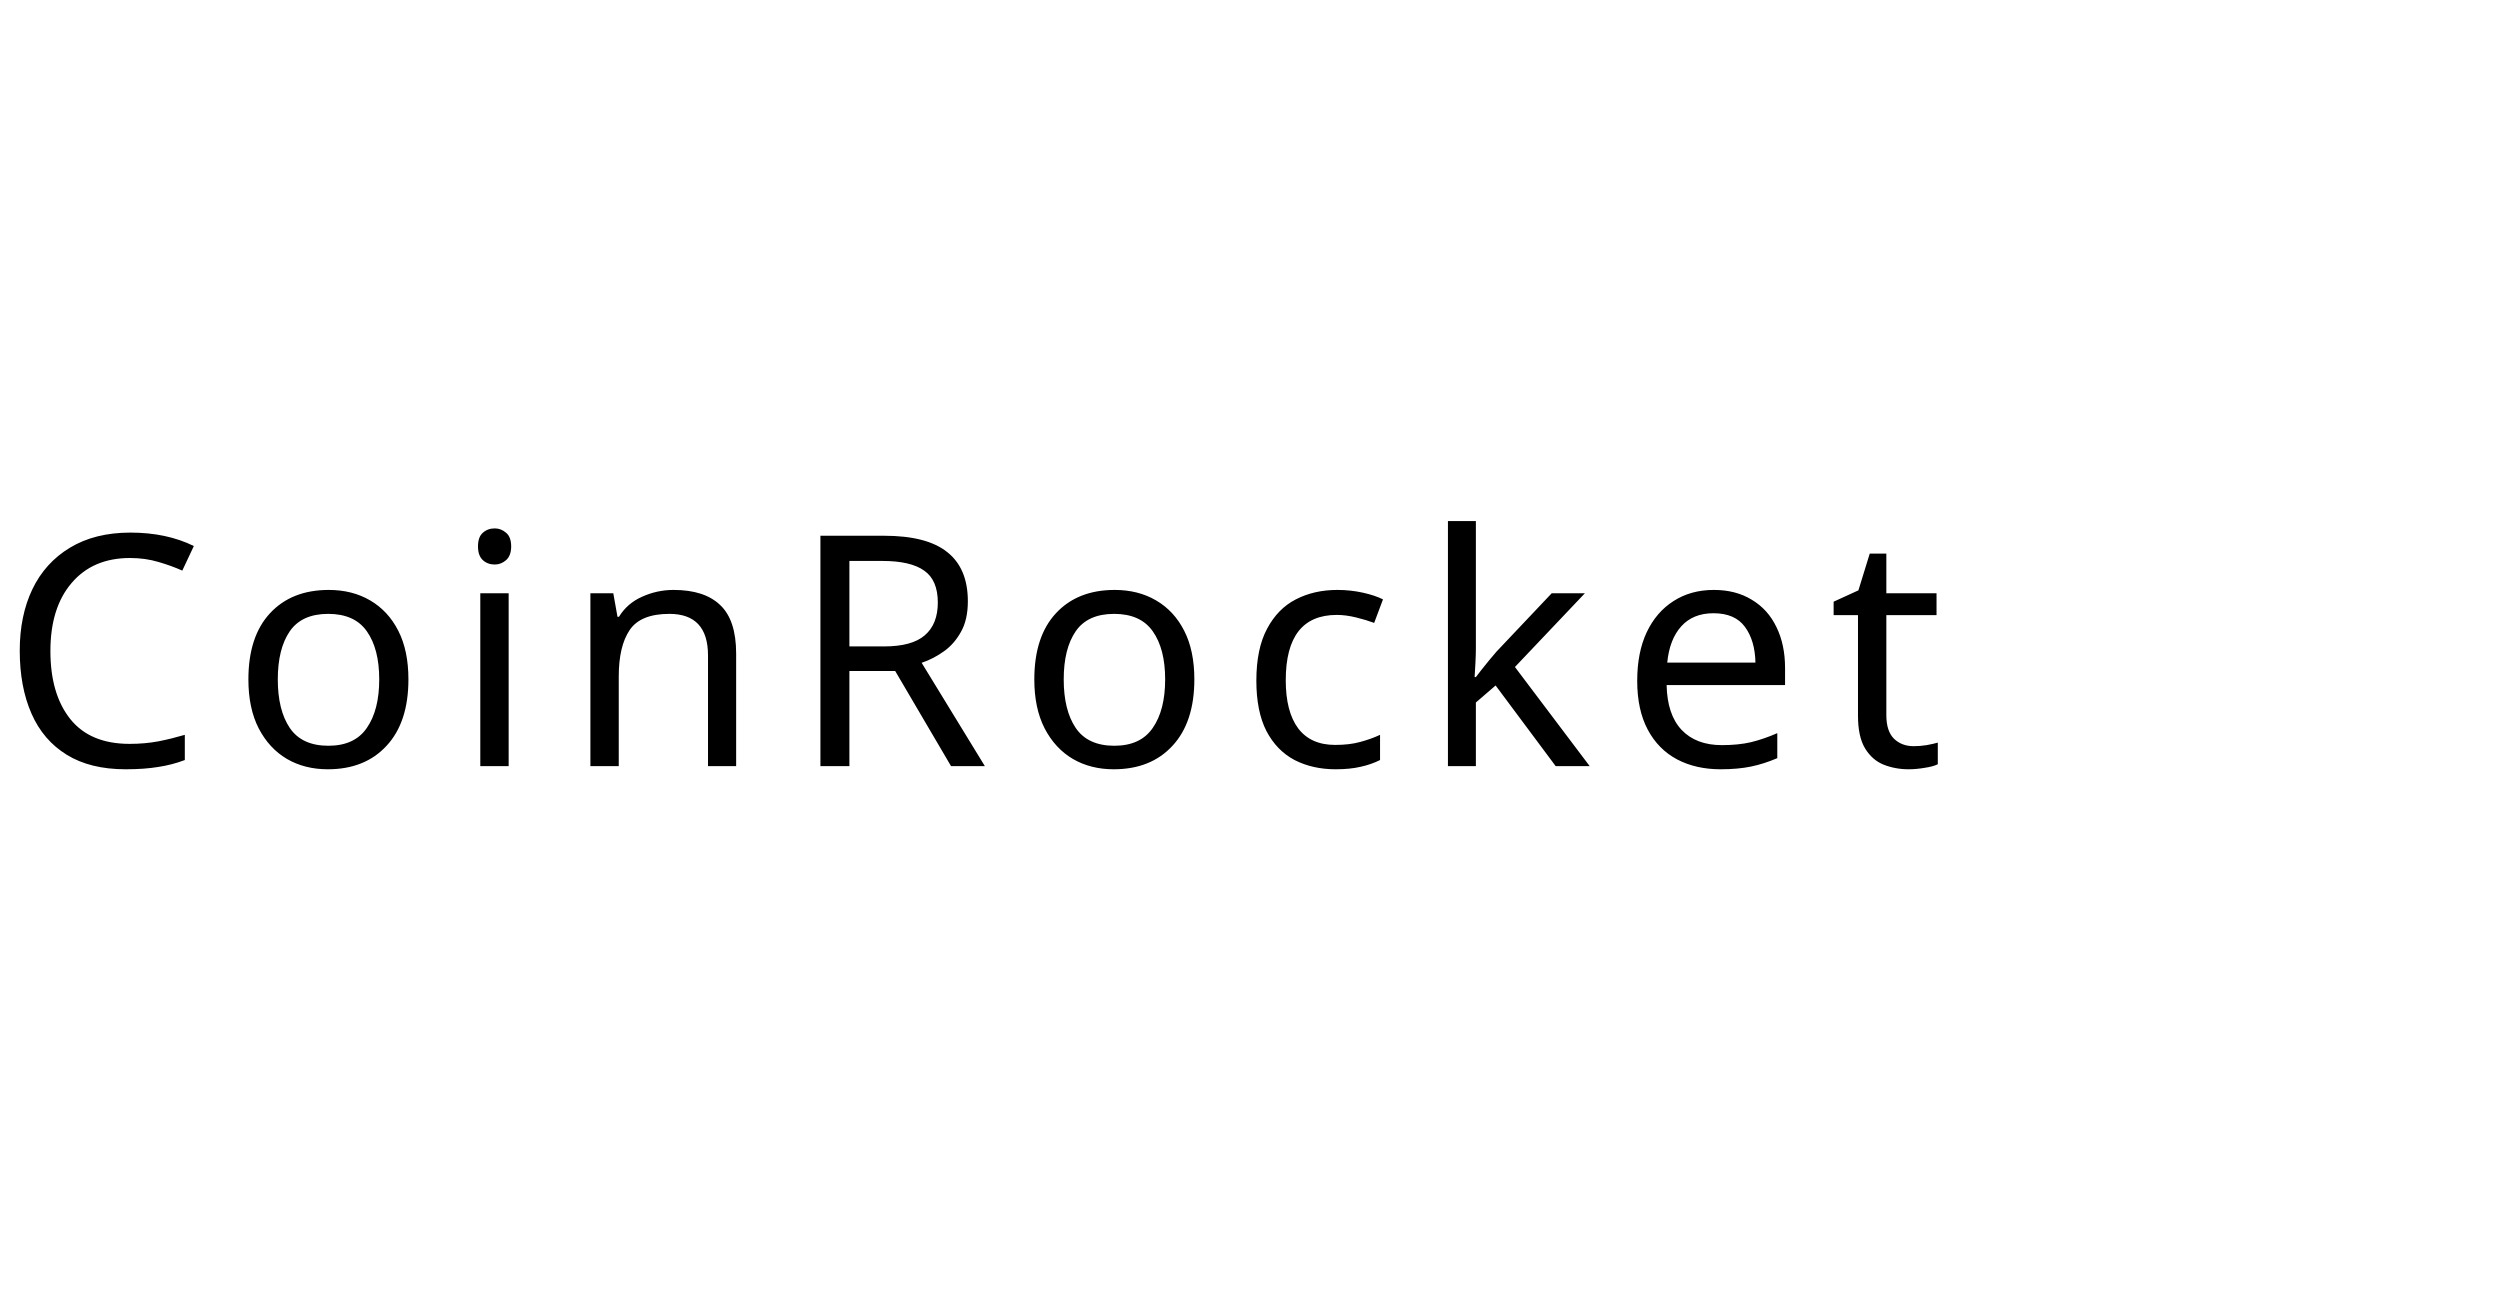
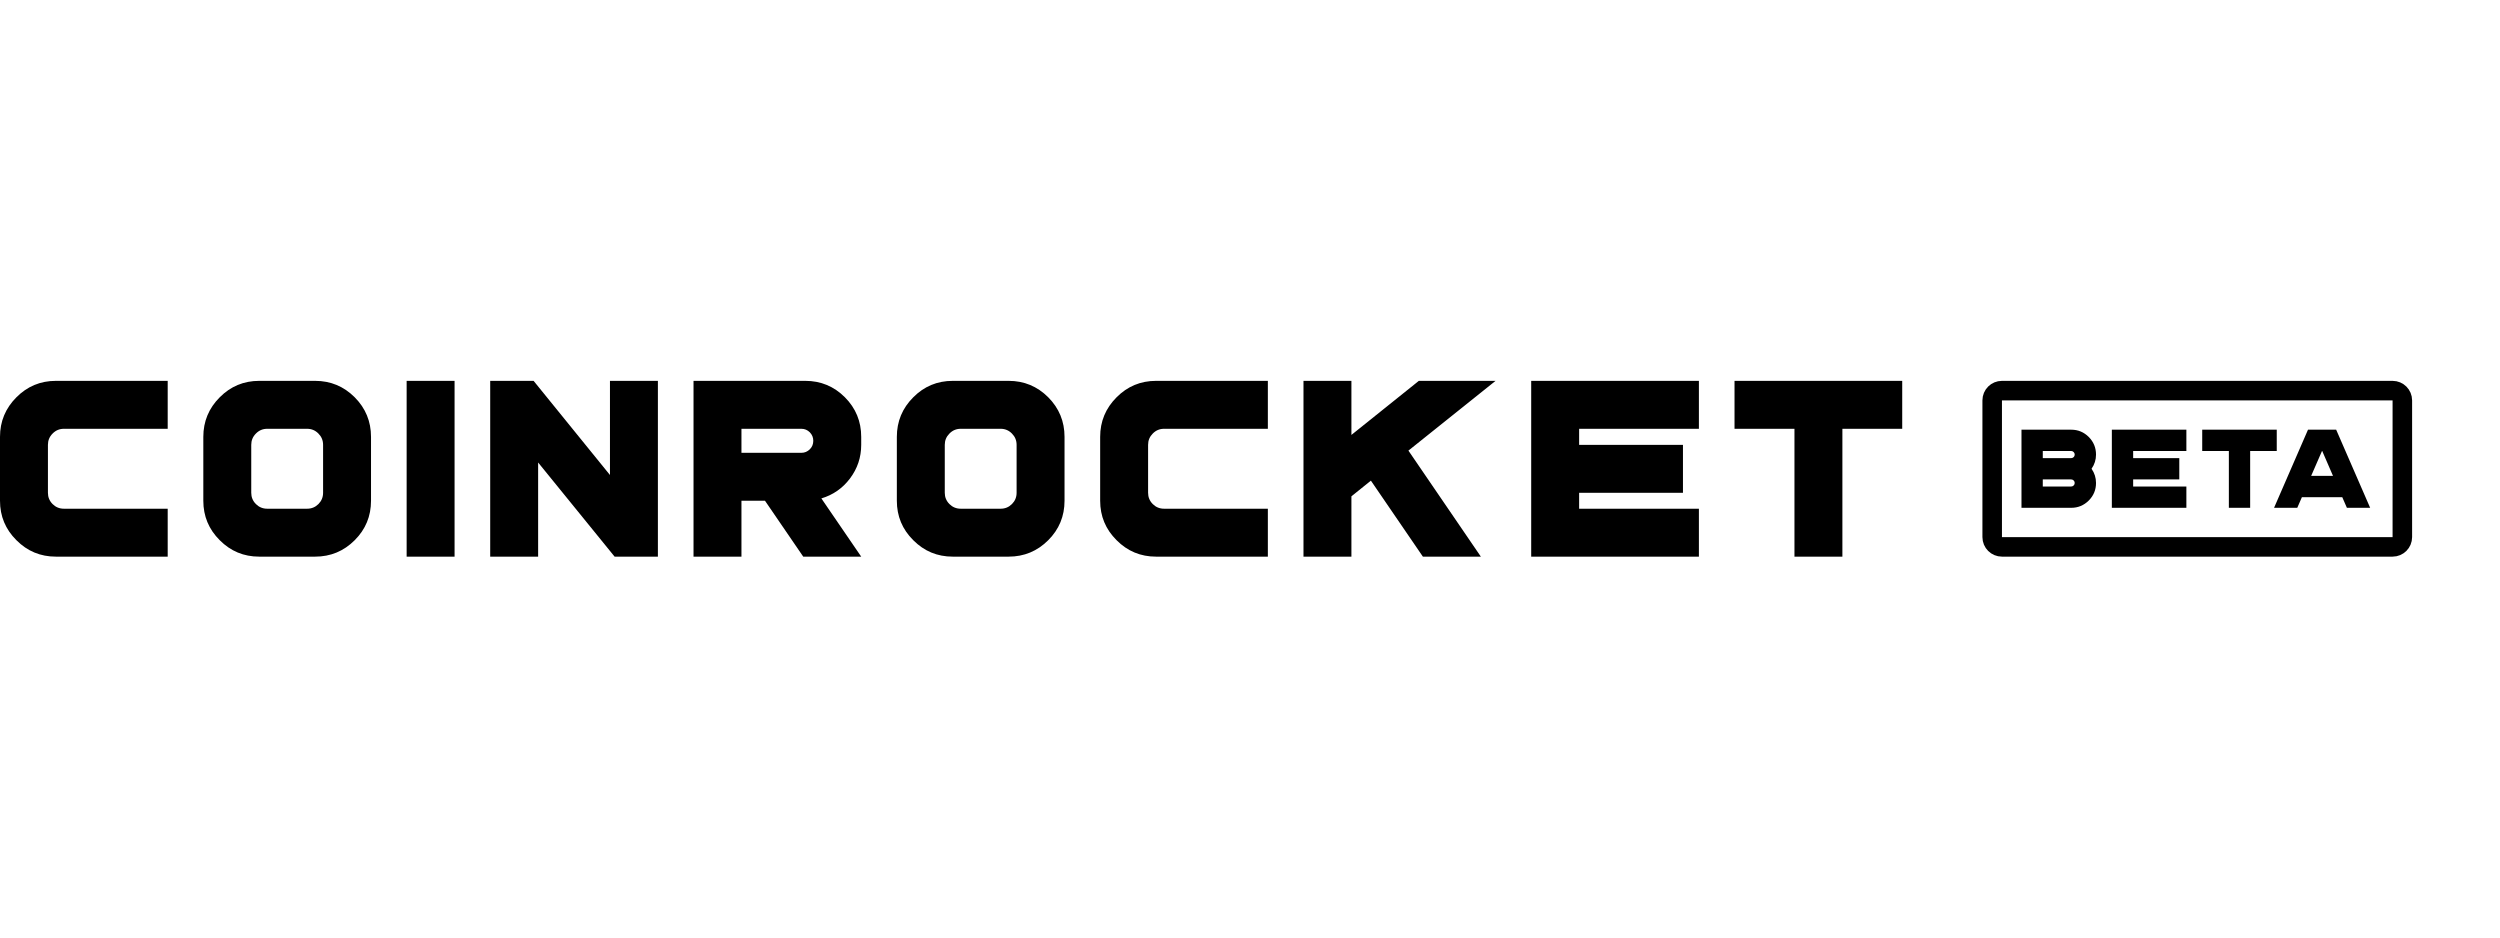
- <svg xmlns="http://www.w3.org/2000/svg" width="186" height="96" viewBox="0 0 186 96">
-   <text fill-rule="evenodd" font-family="Stargaze-Regular, Stargaze" font-size="24" letter-spacing="2">
-     <tspan x="0" y="57">CoinRocket</tspan>
-   </text>
+ <svg xmlns="http://www.w3.org/2000/svg" width="256" height="96" viewBox="0 0 256 96">
+   <g fill="none" fill-rule="evenodd">
+     <path fill="#000" fill-rule="nonzero" d="M17.172,57 L17.172,52.092 L6.54,52.092 C6.088,52.092 5.703,51.933 5.385,51.615 C5.067,51.297 4.908,50.912 4.908,50.46 L4.908,45.552 C4.908,45.1 5.067,44.715 5.385,44.397 C5.703,44.071 6.088,43.908 6.54,43.908 L17.172,43.908 L17.172,39 L5.724,39 C4.142,39 2.795,39.561 1.682,40.682 C0.561,41.803 0,43.155 0,44.736 L0,51.276 C0,52.858 0.561,54.205 1.682,55.318 C2.795,56.439 4.142,57 5.724,57 L17.172,57 Z M32.268,57 C33.849,57 35.201,56.439 36.322,55.318 C37.435,54.205 37.992,52.858 37.992,51.276 L37.992,44.736 C37.992,43.155 37.435,41.803 36.322,40.682 C35.201,39.561 33.849,39 32.268,39 L26.544,39 C24.962,39 23.615,39.561 22.502,40.682 C21.381,41.803 20.82,43.155 20.82,44.736 L20.82,51.276 C20.82,52.858 21.381,54.205 22.502,55.318 C23.615,56.439 24.962,57 26.544,57 L32.268,57 Z M31.452,52.092 L27.36,52.092 C26.908,52.092 26.523,51.933 26.205,51.615 C25.887,51.297 25.728,50.912 25.728,50.46 L25.728,45.552 C25.728,45.1 25.887,44.715 26.205,44.397 C26.523,44.071 26.908,43.908 27.36,43.908 L31.452,43.908 C31.904,43.908 32.289,44.071 32.607,44.397 C32.925,44.715 33.084,45.1 33.084,45.552 L33.084,50.46 C33.084,50.912 32.925,51.297 32.607,51.615 C32.289,51.933 31.904,52.092 31.452,52.092 Z M46.548,57 L46.548,39 L41.64,39 L41.64,57 L46.548,57 Z M55.105,57 L55.105,47.36 L62.937,57 L67.368,57 L67.368,39 L62.46,39 L62.46,48.64 L54.64,39 L50.197,39 L50.197,57 L55.105,57 Z M75.925,57 L75.925,51.276 L78.335,51.276 L82.251,57 L88.188,57 L84.109,51.038 C85.305,50.678 86.28,50 87.033,49.004 C87.803,47.983 88.188,46.833 88.188,45.552 L88.188,44.736 C88.188,43.155 87.632,41.803 86.519,40.682 C85.397,39.561 84.046,39 82.464,39 L71.017,39 L71.017,57 L75.925,57 Z M82.063,46.368 L75.925,46.368 L75.925,43.908 L82.063,43.908 C82.397,43.908 82.686,44.029 82.929,44.272 C83.163,44.515 83.28,44.803 83.28,45.138 C83.28,45.481 83.163,45.77 82.929,46.004 C82.686,46.247 82.397,46.368 82.063,46.368 Z M103.285,57 C104.866,57 106.218,56.439 107.339,55.318 C108.452,54.205 109.008,52.858 109.008,51.276 L109.008,44.736 C109.008,43.155 108.452,41.803 107.339,40.682 C106.218,39.561 104.866,39 103.285,39 L97.561,39 C95.979,39 94.632,39.561 93.519,40.682 C92.397,41.803 91.837,43.155 91.837,44.736 L91.837,51.276 C91.837,52.858 92.397,54.205 93.519,55.318 C94.632,56.439 95.979,57 97.561,57 L103.285,57 Z M102.469,52.092 L98.377,52.092 C97.925,52.092 97.54,51.933 97.222,51.615 C96.904,51.297 96.745,50.912 96.745,50.46 L96.745,45.552 C96.745,45.1 96.904,44.715 97.222,44.397 C97.54,44.071 97.925,43.908 98.377,43.908 L102.469,43.908 C102.921,43.908 103.305,44.071 103.623,44.397 C103.941,44.715 104.1,45.1 104.1,45.552 L104.1,50.46 C104.1,50.912 103.941,51.297 103.623,51.615 C103.305,51.933 102.921,52.092 102.469,52.092 Z M129.828,57 L129.828,52.092 L119.197,52.092 C118.745,52.092 118.36,51.933 118.042,51.615 C117.724,51.297 117.565,50.912 117.565,50.46 L117.565,45.552 C117.565,45.1 117.724,44.715 118.042,44.397 C118.36,44.071 118.745,43.908 119.197,43.908 L129.828,43.908 L129.828,39 L118.381,39 C116.799,39 115.452,39.561 114.339,40.682 C113.218,41.803 112.657,43.155 112.657,44.736 L112.657,51.276 C112.657,52.858 113.218,54.205 114.339,55.318 C115.452,56.439 116.799,57 118.381,57 L129.828,57 Z M138.385,57 L138.385,50.824 L140.381,49.218 L145.703,57 L151.64,57 L144.222,46.142 L153.146,39 L145.289,39 L138.385,44.536 L138.385,39 L133.477,39 L133.477,57 L138.385,57 Z M173.967,57 L173.967,52.092 L161.703,52.092 L161.703,50.46 L172.335,50.46 L172.335,45.552 L161.703,45.552 L161.703,43.908 L173.967,43.908 L173.967,39 L156.795,39 L156.795,57 L173.967,57 Z M188.661,57 L188.661,43.908 L194.787,43.908 L194.787,39 L177.615,39 L177.615,43.908 L183.753,43.908 L183.753,57 L188.661,57 Z" />
+     <rect width="42" height="16" x="204" y="40" stroke="#000" stroke-width="2" rx="1" />
+     <path fill="#000" fill-rule="nonzero" d="M212.088,52 C212.791,52 213.391,51.751 213.89,51.252 C214.384,50.758 214.632,50.159 214.632,49.456 C214.632,48.924 214.479,48.439 214.174,48 C214.479,47.565 214.632,47.081 214.632,46.55 C214.632,45.847 214.384,45.246 213.89,44.748 C213.391,44.249 212.791,44 212.088,44 L207,44 L207,52 L212.088,52 Z M212.088,46.912 L209.181,46.912 L209.181,46.181 L212.088,46.181 C212.188,46.181 212.274,46.219 212.344,46.293 C212.415,46.364 212.45,46.449 212.45,46.55 C212.45,46.65 212.415,46.735 212.344,46.806 C212.274,46.877 212.188,46.912 212.088,46.912 Z M212.088,49.819 L209.181,49.819 L209.181,49.093 L212.088,49.093 C212.188,49.093 212.274,49.129 212.344,49.199 C212.415,49.27 212.45,49.356 212.45,49.456 C212.45,49.556 212.415,49.642 212.344,49.713 C212.274,49.783 212.188,49.819 212.088,49.819 Z M223.885,52 L223.885,49.819 L218.435,49.819 L218.435,49.093 L223.16,49.093 L223.16,46.912 L218.435,46.912 L218.435,46.181 L223.885,46.181 L223.885,44 L216.253,44 L216.253,52 L223.885,52 Z M230.416,52 L230.416,46.181 L233.139,46.181 L233.139,44 L225.507,44 L225.507,46.181 L228.235,46.181 L228.235,52 L230.416,52 Z M235.24,52 L235.714,50.912 L239.848,50.912 L240.322,52 L242.704,52 L239.223,44 L236.339,44 L232.863,52 L235.24,52 Z M238.9,48.731 L236.662,48.731 L237.773,46.181 L237.795,46.181 L238.9,48.731 Z" />
+   </g>
</svg>
